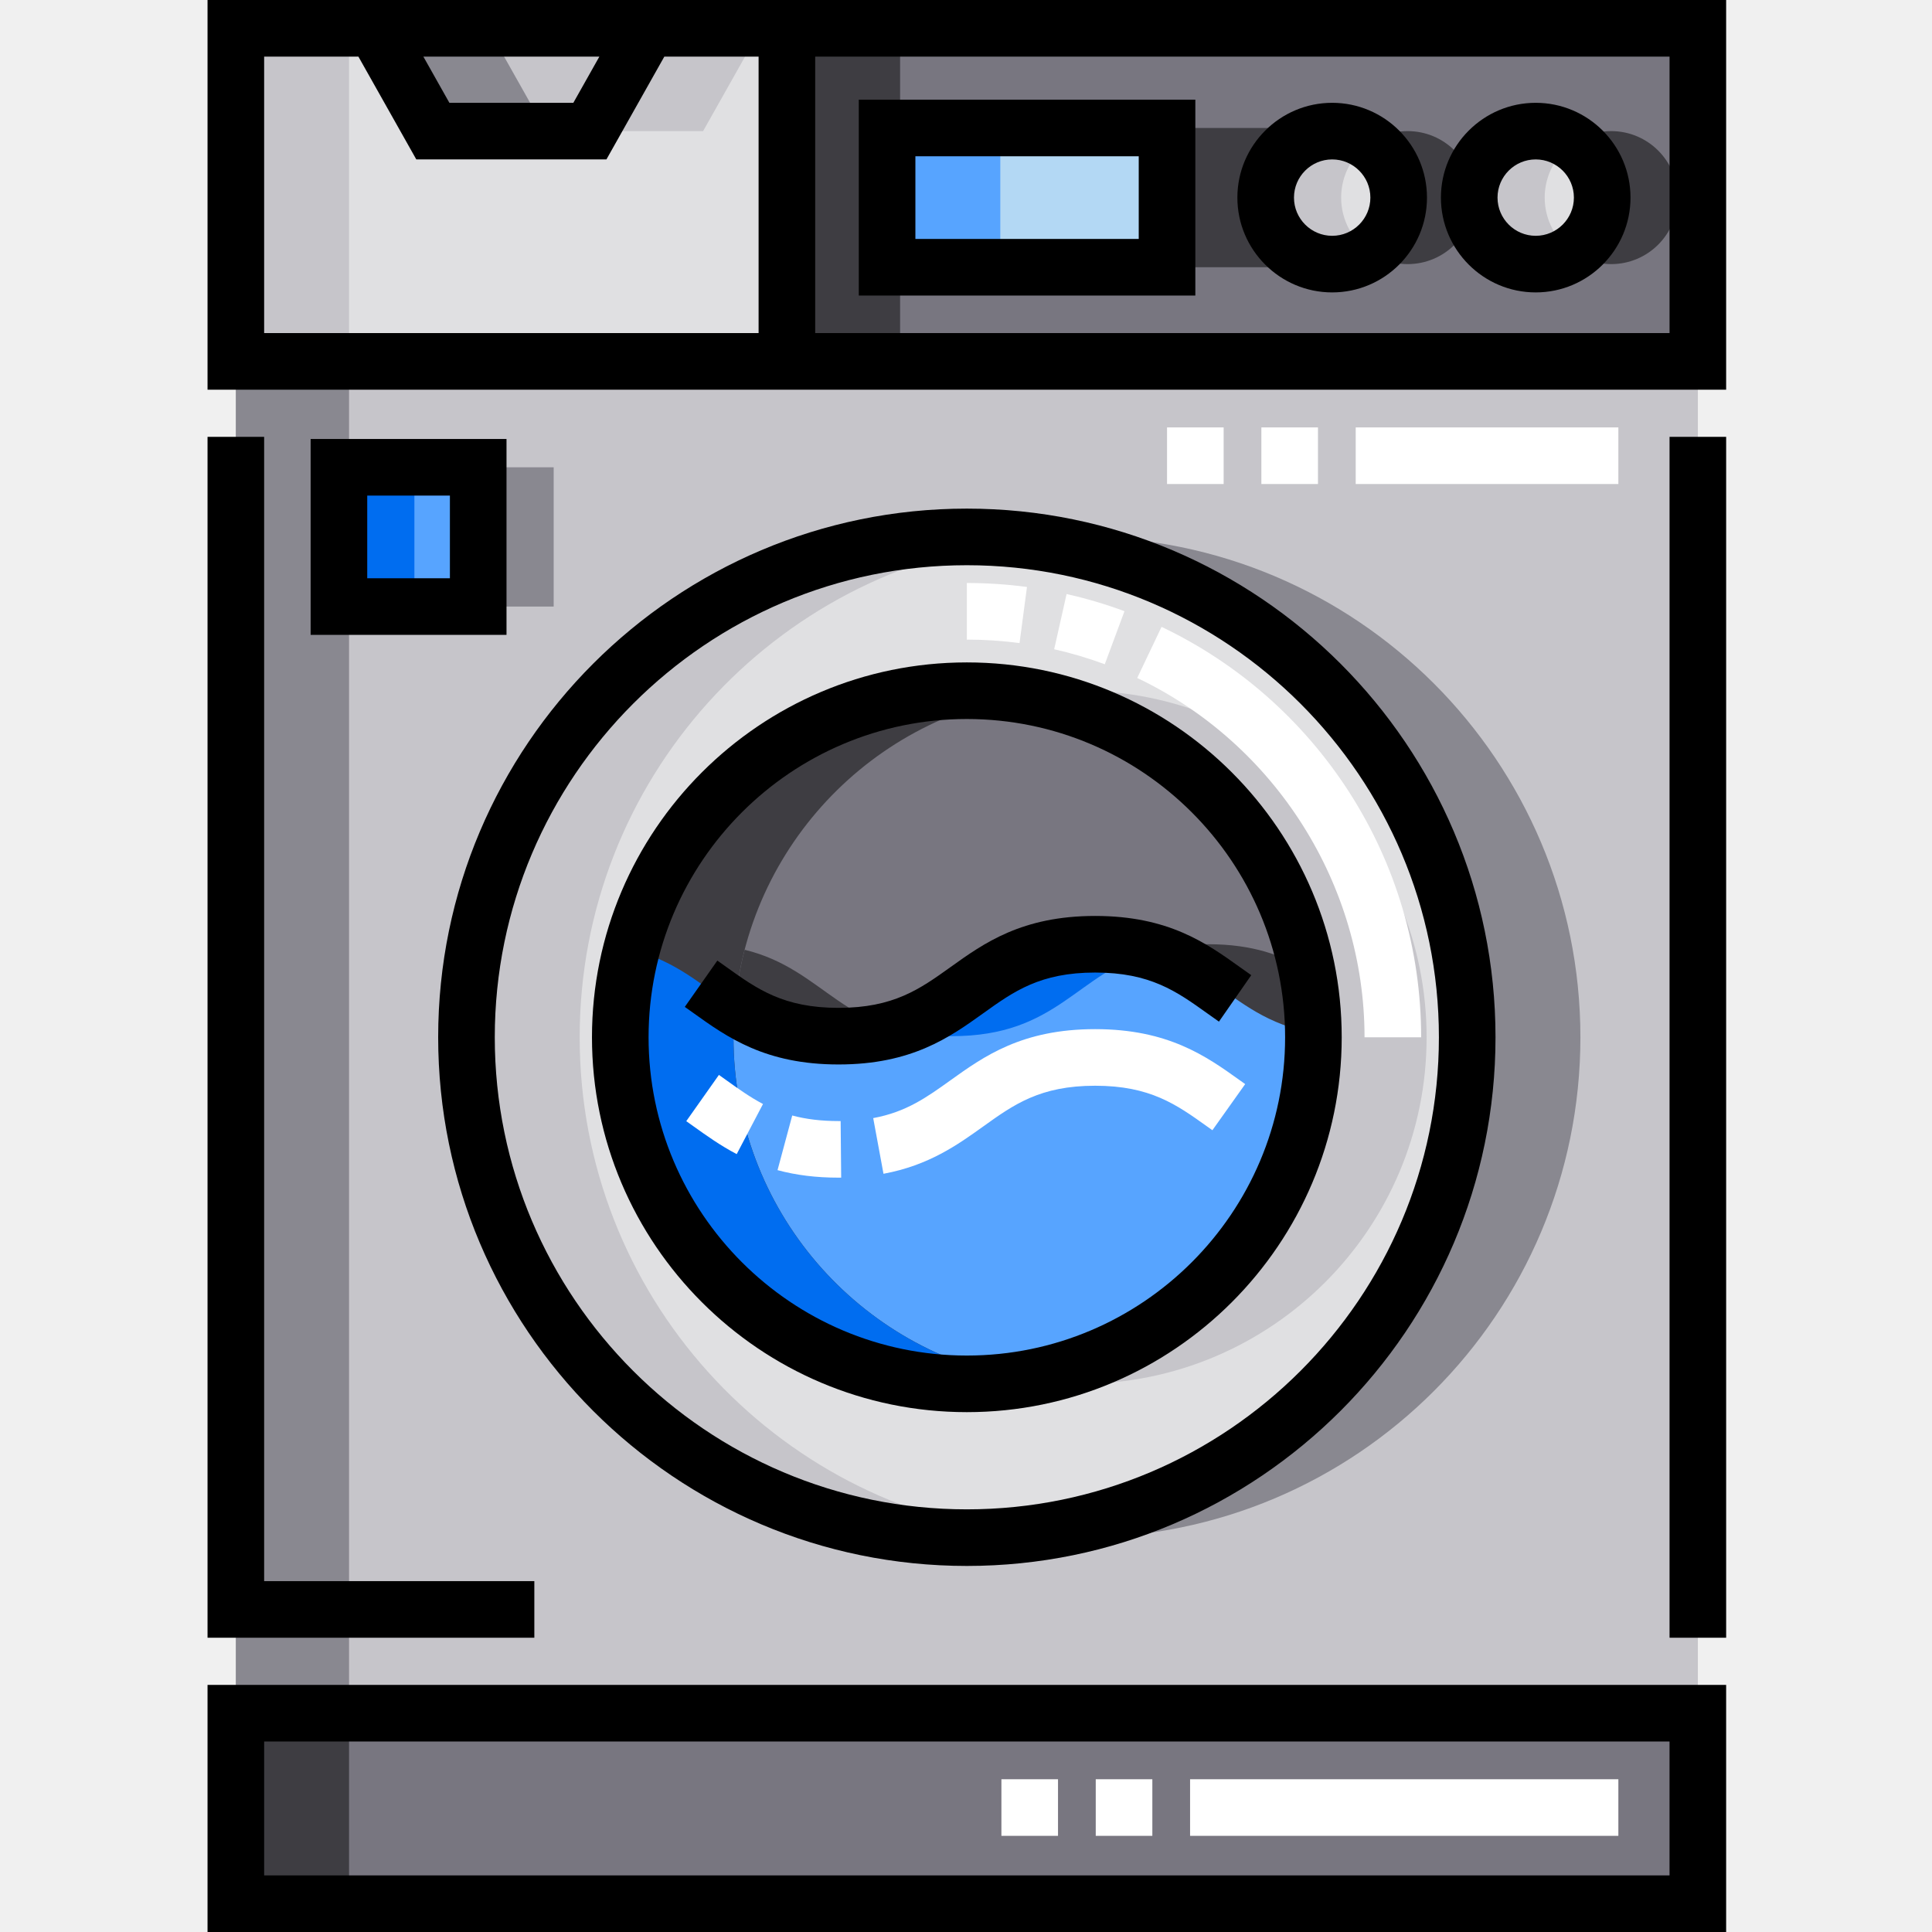
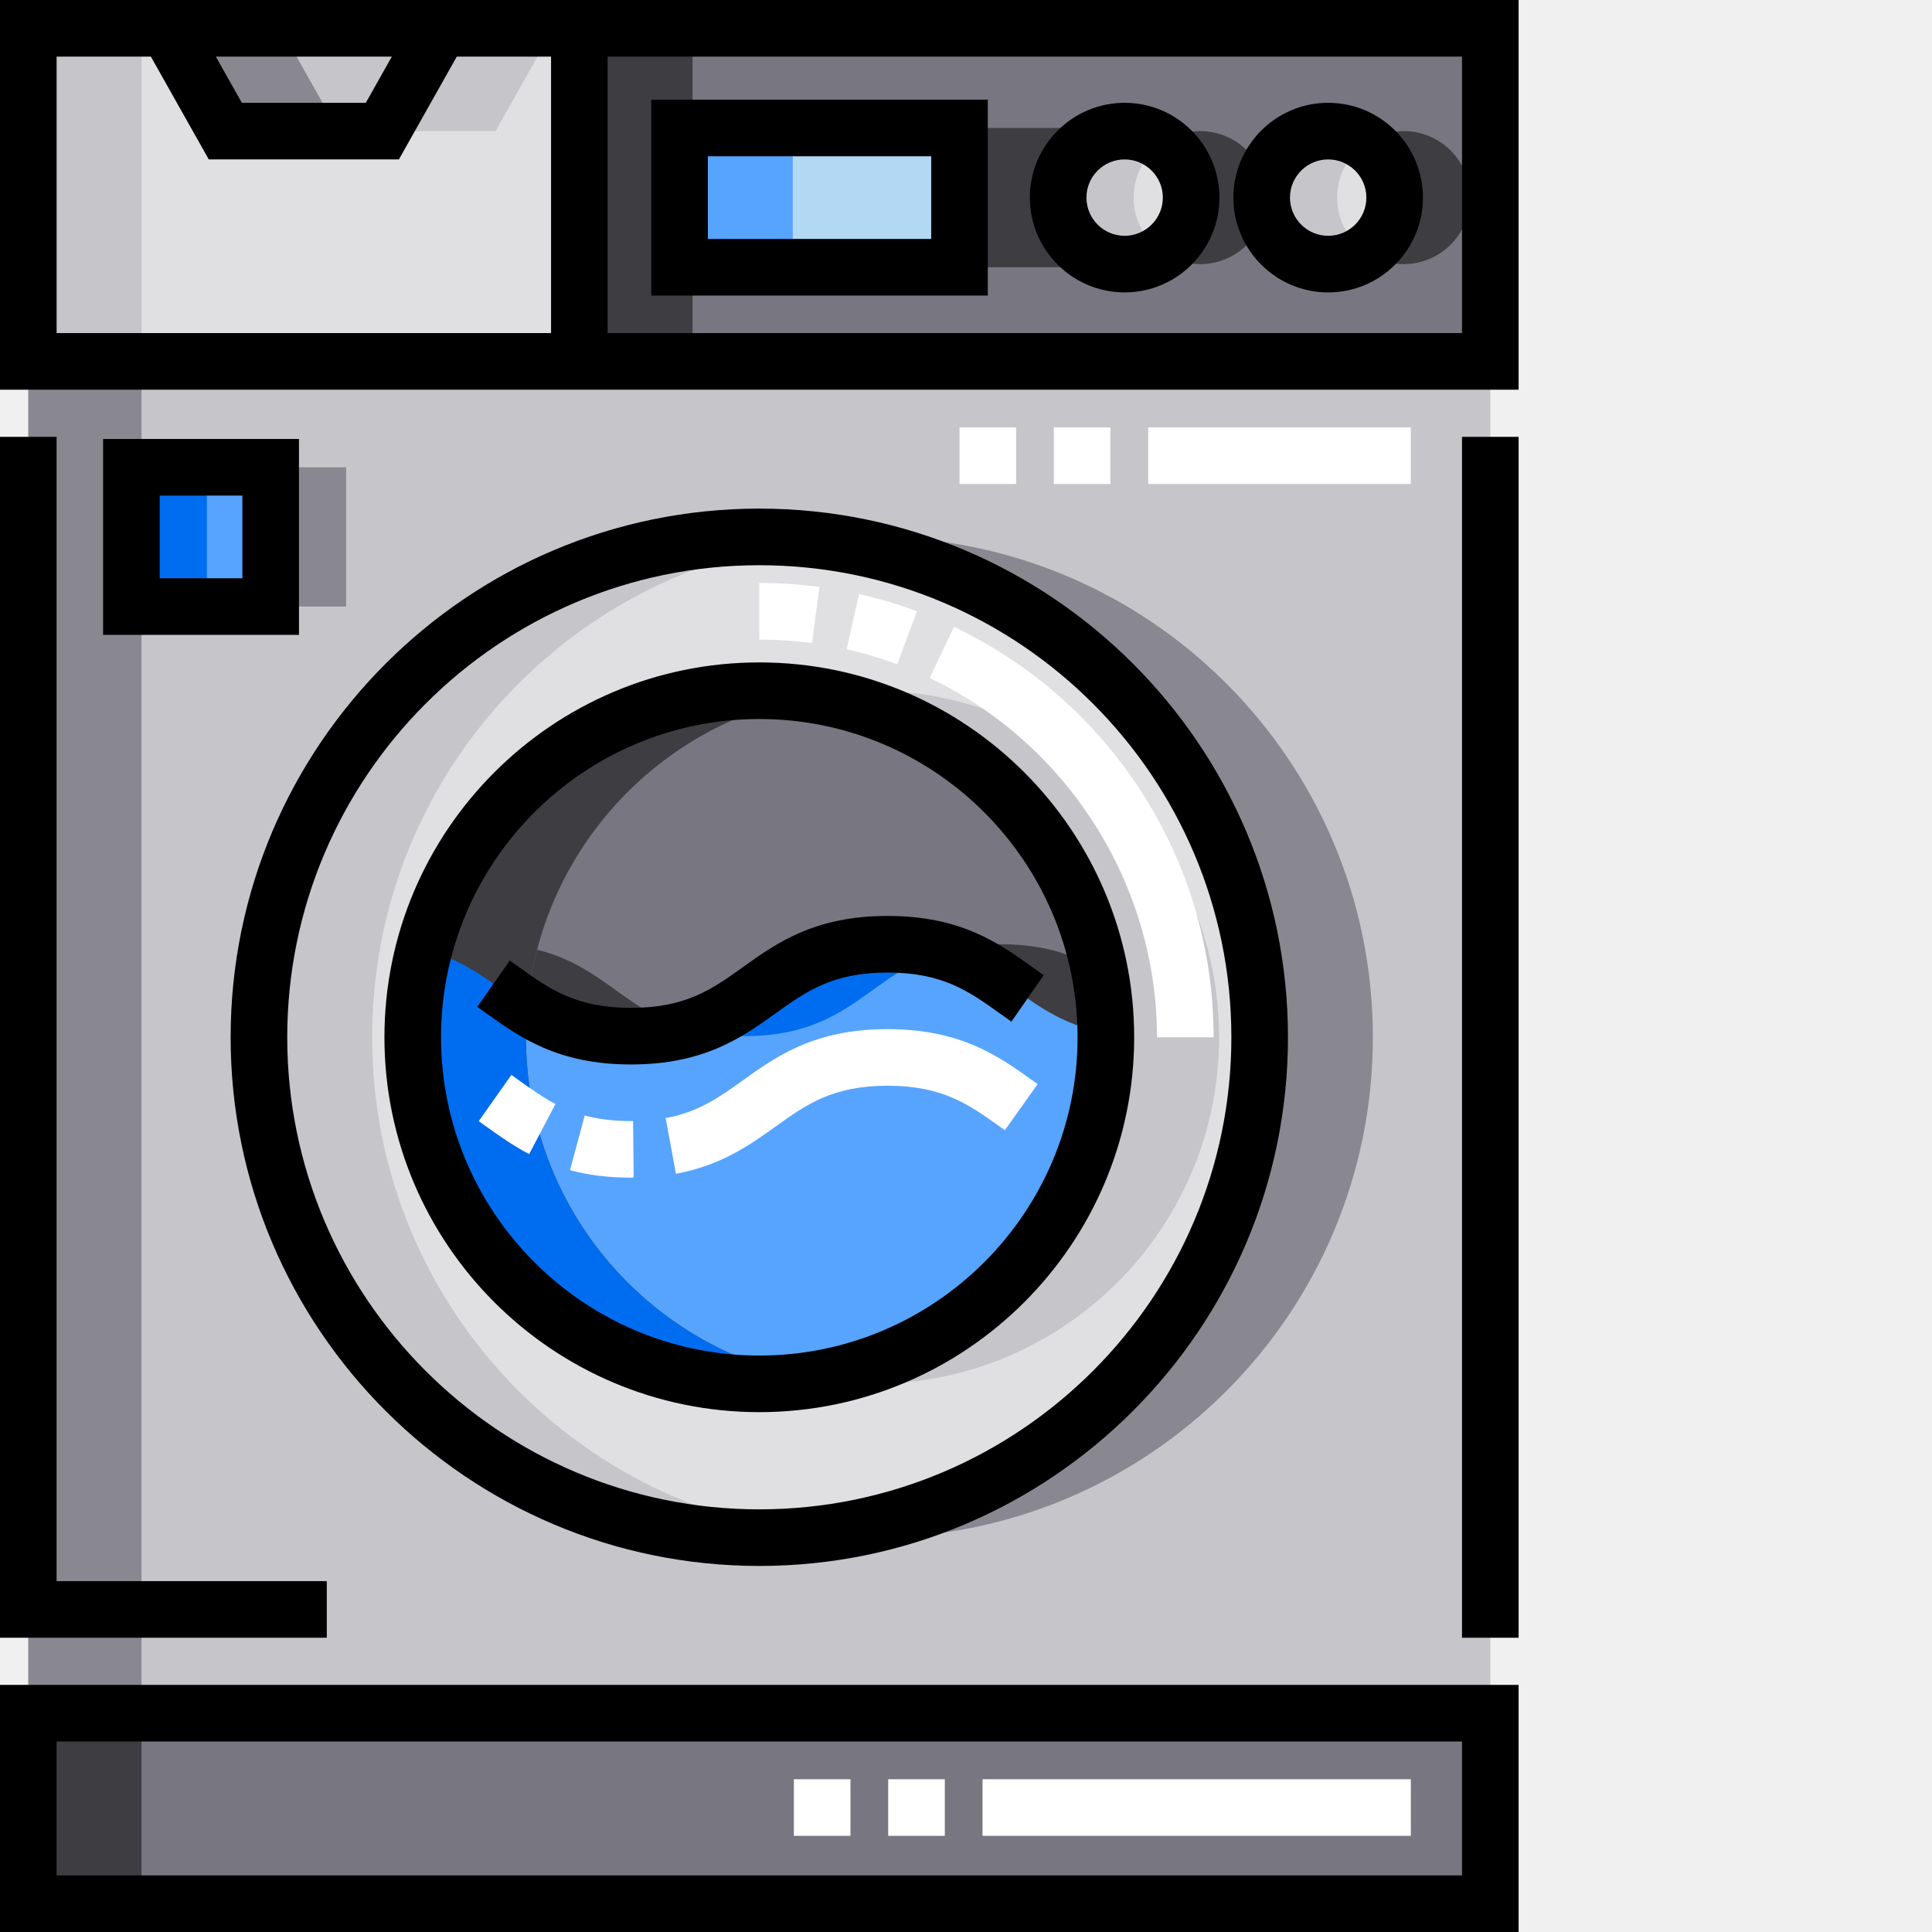
- <svg xmlns="http://www.w3.org/2000/svg" viewBox="-55 0 512 512">
-   <path d="m394.949 454.016h-387.449v-358.25h387.449zm0 0" fill="#c6c5ca" />
-   <path d="m363.824 274.891c0 73.234-59.367 132.602-132.602 132.602-73.23 0-132.602-59.367-132.602-132.602s59.371-132.602 132.602-132.602c73.234 0 132.602 59.367 132.602 132.602zm0 0" fill="#898890" />
-   <path d="m333.824 274.891c0 73.234-59.367 132.602-132.602 132.602-73.23 0-132.602-59.367-132.602-132.602s59.371-132.602 132.602-132.602c73.234 0 132.602 59.367 132.602 132.602zm0 0" fill="#e0e0e2" />
-   <path d="m54.82 123.836h36.91v36.91h-36.91zm0 0" fill="#898890" />
-   <path d="m153.535 7.5h241.414v88.27h-241.414zm0 0" fill="#787680" />
-   <path d="m210.09 33.914h74.188v36.91h-74.188zm0 0" fill="#3e3d42" />
-   <path d="m335.664 52.367c0 9.734-7.891 17.625-17.621 17.625-9.734 0-17.625-7.891-17.625-17.625 0-9.73 7.891-17.621 17.625-17.621 9.73 0 17.621 7.891 17.621 17.621zm0 0" fill="#3e3d42" />
-   <path d="m389.602 52.367c0 9.734-7.887 17.625-17.621 17.625s-17.625-7.891-17.625-17.625c0-9.73 7.891-17.621 17.625-17.621s17.621 7.891 17.621 17.621zm0 0" fill="#3e3d42" />
-   <path d="m34.82 123.836h36.91v36.91h-36.91zm0 0" fill="#57a4ff" />
-   <path d="m180.09 33.914h74.188v36.91h-74.188zm0 0" fill="#b3d8f4" />
-   <path d="m315.664 52.367c0 9.734-7.891 17.625-17.621 17.625-9.734 0-17.625-7.891-17.625-17.625 0-9.73 7.891-17.621 17.625-17.621 9.73 0 17.621 7.891 17.621 17.621zm0 0" fill="#e0e0e2" />
-   <path d="m369.602 52.367c0 9.734-7.887 17.625-17.621 17.625s-17.625-7.891-17.625-17.625c0-9.73 7.891-17.621 17.625-17.621s17.621 7.891 17.621 17.621zm0 0" fill="#e0e0e2" />
-   <path d="m7.5 454.016h387.445v50.484h-387.445zm0 0" fill="#787680" />
-   <path d="m7.5 7.5h146.035v88.27h-146.035zm0 0" fill="#e0e0e2" />
-   <path d="m131.328 34.746h-41.617l-15.348-27.246h72.309zm0 0" fill="#c6c5ca" />
-   <path d="m101.328 34.746h-41.617l-15.348-27.246h72.309zm0 0" fill="#c6c5ca" />
-   <path d="m333.824 274.891c0 73.234-59.367 132.602-132.602 132.602-73.23 0-132.602-59.367-132.602-132.602s59.371-132.602 132.602-132.602c73.234 0 132.602 59.367 132.602 132.602zm0 0" fill="#e0e0e2" />
-   <path d="m323.066 274.891c0 50.723-41.117 91.844-91.844 91.844-50.723 0-91.844-41.121-91.844-91.844s41.121-91.844 91.844-91.844c50.727 0 91.844 41.121 91.844 91.844zm0 0" fill="#c6c5ca" />
-   <path d="m293.066 274.891c0 50.723-41.117 91.844-91.844 91.844-50.723 0-91.844-41.121-91.844-91.844s41.121-91.844 91.844-91.844c50.727 0 91.844 41.121 91.844 91.844zm0 0" fill="#787680" />
-   <path d="m197.223 274.594c-28.949 0-33.262-17.648-54.887-22.895-1.926 7.406-2.953 15.18-2.953 23.191 0 45.617 33.254 83.465 76.844 90.625 43.586-7.16 76.844-45.008 76.844-90.625 0-6.09-.594-12.043-1.727-17.805-6.484-3.871-14.223-6.852-26.113-6.852-34.004 0-34.004 24.359-68.008 24.359zm0 0" fill="#3e3d42" />
-   <path d="m167.223 274.594c-28.949 0-33.262-17.648-54.887-22.895-1.926 7.406-2.953 15.18-2.953 23.191 0 50.723 41.117 91.844 91.844 91.844 50.723 0 91.844-41.121 91.844-91.844 0-.383-.012-.766-.016-1.152-24.23-4.285-27.613-23.504-57.824-23.504-34.004 0-34.004 24.359-68.008 24.359zm0 0" fill="#57a4ff" />
-   <path d="m153.535 7.5h30v88.27h-30zm0 0" fill="#3e3d42" />
-   <path d="m34.82 123.836h20v36.91h-20zm0 0" fill="#006df0" />
-   <path d="m180.09 33.914h30v36.91h-30zm0 0" fill="#57a4ff" />
-   <path d="m300.418 52.367c0-6.02 3.02-11.332 7.625-14.512-2.844-1.961-6.285-3.109-10-3.109-9.734 0-17.625 7.891-17.625 17.621 0 9.734 7.891 17.625 17.625 17.625 3.715 0 7.156-1.148 10-3.109-4.605-3.18-7.625-8.496-7.625-14.516zm0 0" fill="#c6c5ca" />
-   <path d="m354.359 52.367c0-6.02 3.016-11.332 7.621-14.512-2.84-1.961-6.285-3.109-10-3.109-9.734 0-17.621 7.891-17.621 17.621 0 9.734 7.887 17.625 17.621 17.625 3.715 0 7.16-1.148 10-3.109-4.605-3.18-7.621-8.496-7.621-14.516zm0 0" fill="#c6c5ca" />
-   <path d="m7.5 95.77h30v358.246h-30zm0 0" fill="#898890" />
-   <path d="m7.5 454.016h30v50.484h-30zm0 0" fill="#3e3d42" />
-   <path d="m7.5 7.5h30v88.27h-30zm0 0" fill="#c6c5ca" />
-   <path d="m44.363 7.5 15.348 27.246h30l-15.348-27.246zm0 0" fill="#898890" />
-   <path d="m98.621 274.891c0-68.16 51.434-124.312 117.602-131.762-4.922-.555-9.926-.84-15-.84-73.234 0-132.602 59.367-132.602 132.602 0 73.23 59.367 132.602 132.602 132.602 5.074 0 10.078-.285 15-.84-66.172-7.449-117.602-63.598-117.602-131.762zm0 0" fill="#c6c5ca" />
-   <path d="m139.379 274.891c0-45.617 33.258-83.465 76.844-90.625-4.879-.801-9.891-1.219-15-1.219-50.723 0-91.844 41.121-91.844 91.844 0 50.727 41.121 91.844 91.844 91.844 5.109 0 10.121-.414 15-1.219-43.586-7.16-76.844-45.008-76.844-90.625zm0 0" fill="#3e3d42" />
-   <path d="m197.223 274.594c28.098 0 32.977-16.633 53.008-22.41-4.211-1.215-9.094-1.949-15.004-1.949-28.094 0-32.977 16.629-53.008 22.41 4.215 1.215 9.098 1.949 15.004 1.949zm0 0" fill="#006df0" />
-   <path d="m139.379 274.891c0-2.695.117-5.363.348-8-8.609-5.438-15.293-12.258-27.391-15.195-1.926 7.41-2.953 15.184-2.953 23.195 0 50.723 41.117 91.844 91.844 91.844 5.105 0 10.117-.418 15-1.219-43.59-7.16-76.848-45.008-76.848-90.625zm0 0" fill="#006df0" />
-   <path d="m27.32 168.246h51.91v-51.91h-51.91zm15-36.91h21.91v21.91h-21.91zm0 0" />
-   <path d="m261.777 26.414h-89.188v51.91h89.188zm-15 36.91h-59.188v-21.91h59.188zm0 0" />
-   <path d="m298.043 77.492c13.852 0 25.121-11.273 25.121-25.125 0-13.852-11.27-25.121-25.121-25.121-13.852 0-25.125 11.27-25.125 25.121 0 13.852 11.273 25.125 25.125 25.125zm0-35.246c5.578 0 10.121 4.539 10.121 10.121 0 5.582-4.543 10.125-10.121 10.125-5.582 0-10.125-4.543-10.125-10.125 0-5.582 4.543-10.121 10.125-10.121zm0 0" />
-   <path d="m351.98 77.492c13.855 0 25.121-11.273 25.121-25.125 0-13.852-11.27-25.121-25.121-25.121-13.852 0-25.121 11.27-25.121 25.121 0 13.852 11.27 25.125 25.121 25.125zm0-35.246c5.582 0 10.121 4.539 10.121 10.121 0 5.582-4.539 10.125-10.121 10.125s-10.121-4.543-10.121-10.125c0-5.582 4.539-10.121 10.121-10.121zm0 0" />
-   <path d="m86.605 434.016v-15h-71.605v-303.246h-15v318.246zm0 0" />
-   <path d="m387.449 115.77h15v318.246h-15zm0 0" />
-   <path d="m0 512h402.445v-65.484h-402.445zm15-50.484h372.445v35.484h-372.445zm0 0" />
-   <path d="m0 0v103.27h402.445v-103.27zm103.84 15-6.898 12.246h-32.848l-6.898-12.246zm42.195 73.27h-131.035v-73.27h24.98l15.344 27.246h50.387l15.344-27.246h24.98zm241.414 0h-226.414v-73.27h226.414zm0 0" />
-   <path d="m201.223 414.992c77.254 0 140.102-62.848 140.102-140.102 0-77.25-62.848-140.102-140.102-140.102-77.25 0-140.102 62.852-140.102 140.102 0 77.254 62.852 140.102 140.102 140.102zm0-265.203c68.98 0 125.102 56.121 125.102 125.102s-56.117 125.102-125.102 125.102c-68.98 0-125.102-56.121-125.102-125.102s56.121-125.102 125.102-125.102zm0 0" />
-   <path d="m201.223 374.234c54.781 0 99.344-44.566 99.344-99.344s-44.562-99.344-99.344-99.344c-54.777 0-99.344 44.566-99.344 99.344s44.566 99.344 99.344 99.344zm0-183.688c46.508 0 84.344 37.84 84.344 84.344 0 46.508-37.836 84.344-84.344 84.344-46.504 0-84.344-37.836-84.344-84.344s37.84-84.344 84.344-84.344zm0 0" />
-   <path d="m128.84 268.516c8.891 6.363 18.973 13.578 38.383 13.578s29.484-7.215 38.371-13.582c8.07-5.781 15.043-10.777 29.633-10.777 14.598 0 21.574 4.992 29.652 10.773 1.047.75 2.094 1.496 3.156 2.234l8.562-12.312c-1.004-.703-2-1.41-2.992-2.121-8.891-6.363-18.969-13.574-38.379-13.574-19.41 0-29.48 7.215-38.367 13.582-8.074 5.781-15.043 10.777-29.637 10.777-14.598 0-21.574-4.992-29.652-10.773-.816-.586-1.637-1.172-2.465-1.754l-8.625 12.27c.789.559 1.574 1.117 2.359 1.68zm0 0" />
-   <g fill="#fff">
-     <path d="m373.883 128.27h-69.605v-15h69.605zm-79.605 0h-15v-15h15zm-25 0h-15v-15h15zm0 0" />
-     <path d="m373.883 486.516h-113.5v-15h113.5zm-123.5 0h-15v-15h15zm-25 0h-15v-15h15zm0 0" />
-     <path d="m321.617 274.891h-15c0-40.418-23.648-77.793-60.242-95.223l6.449-13.543c20.266 9.652 37.426 24.746 49.625 43.652 12.539 19.43 19.168 41.945 19.168 65.113zm-83.84-98.855c-4.359-1.617-8.871-2.957-13.41-3.977l3.289-14.633c5.195 1.168 10.355 2.695 15.344 4.547zm-22.59-5.613c-4.602-.613-9.297-.922-13.965-.922v-15c5.324 0 10.688.355 15.938 1.051zm0 0" />
-     <path d="m167.211 312.09c-5.895 0-11.18-.648-16.156-1.988l3.895-14.484c3.688.992 7.699 1.473 12.262 1.473h.012.555l.141 15h-.695c-.004 0-.008 0-.012 0zm11.922-1.027-2.723-14.754c8.742-1.609 14.164-5.496 20.445-9.996 8.887-6.367 18.957-13.582 38.367-13.582 19.406 0 29.48 7.211 38.367 13.57l1.398.996-8.691 12.227-1.434-1.023c-8.078-5.777-15.051-10.77-29.641-10.77s-21.562 4.992-29.633 10.777c-6.762 4.844-14.422 10.332-26.457 12.555zm-38.898-5.211c-4.305-2.258-7.91-4.836-11.395-7.328-.656-.469-1.312-.938-1.973-1.406l8.652-12.254c.684.484 1.367.973 2.047 1.457 3.211 2.301 6.25 4.469 9.637 6.25zm0 0" />
+ <svg xmlns="http://www.w3.org/2000/svg" viewBox="-55 0 512 512" width="512px" height="512px">
+   <g transform="matrix(1 0 0 1 -55 0)">
+     <path d="m394.949 454.016h-387.449v-358.25h387.449zm0 0" fill="#c6c5ca" data-original="#C6C5CA" />
+     <path d="m363.824 274.891c0 73.234-59.367 132.602-132.602 132.602-73.23 0-132.602-59.367-132.602-132.602s59.371-132.602 132.602-132.602c73.234 0 132.602 59.367 132.602 132.602zm0 0" fill="#898890" data-original="#898890" />
+     <path d="m333.824 274.891c0 73.234-59.367 132.602-132.602 132.602-73.23 0-132.602-59.367-132.602-132.602s59.371-132.602 132.602-132.602c73.234 0 132.602 59.367 132.602 132.602zm0 0" fill="#e0e0e2" data-original="#E0E0E2" />
+     <path d="m54.82 123.836h36.91v36.91h-36.91zm0 0" fill="#898890" data-original="#898890" />
+     <path d="m153.535 7.5h241.414v88.27h-241.414zm0 0" fill="#787680" data-original="#787680" />
+     <path d="m210.09 33.914h74.188v36.91h-74.188zm0 0" fill="#3e3d42" data-original="#3E3D42" />
+     <path d="m335.664 52.367c0 9.734-7.891 17.625-17.621 17.625-9.734 0-17.625-7.891-17.625-17.625 0-9.73 7.891-17.621 17.625-17.621 9.73 0 17.621 7.891 17.621 17.621zm0 0" fill="#3e3d42" data-original="#3E3D42" />
+     <path d="m389.602 52.367c0 9.734-7.887 17.625-17.621 17.625s-17.625-7.891-17.625-17.625c0-9.73 7.891-17.621 17.625-17.621s17.621 7.891 17.621 17.621zm0 0" fill="#3e3d42" data-original="#3E3D42" />
+     <path d="m34.82 123.836h36.91v36.91h-36.91zm0 0" fill="#57a4ff" data-original="#57A4FF" />
+     <path d="m180.09 33.914h74.188v36.91h-74.188zm0 0" fill="#b3d8f4" data-original="#B3D8F4" />
+     <path d="m315.664 52.367c0 9.734-7.891 17.625-17.621 17.625-9.734 0-17.625-7.891-17.625-17.625 0-9.73 7.891-17.621 17.625-17.621 9.73 0 17.621 7.891 17.621 17.621zm0 0" fill="#e0e0e2" data-original="#E0E0E2" />
+     <path d="m369.602 52.367c0 9.734-7.887 17.625-17.621 17.625s-17.625-7.891-17.625-17.625c0-9.73 7.891-17.621 17.625-17.621s17.621 7.891 17.621 17.621zm0 0" fill="#e0e0e2" data-original="#E0E0E2" />
+     <path d="m7.5 454.016h387.445v50.484h-387.445zm0 0" fill="#787680" data-original="#787680" />
+     <path d="m7.5 7.5h146.035v88.27h-146.035zm0 0" fill="#e0e0e2" data-original="#E0E0E2" />
+     <path d="m131.328 34.746h-41.617l-15.348-27.246h72.309zm0 0" fill="#c6c5ca" data-original="#C6C5CA" />
+     <path d="m101.328 34.746h-41.617l-15.348-27.246h72.309zm0 0" fill="#c6c5ca" data-original="#C6C5CA" />
+     <path d="m333.824 274.891c0 73.234-59.367 132.602-132.602 132.602-73.23 0-132.602-59.367-132.602-132.602s59.371-132.602 132.602-132.602c73.234 0 132.602 59.367 132.602 132.602zm0 0" fill="#e0e0e2" data-original="#E0E0E2" />
+     <path d="m323.066 274.891c0 50.723-41.117 91.844-91.844 91.844-50.723 0-91.844-41.121-91.844-91.844s41.121-91.844 91.844-91.844c50.727 0 91.844 41.121 91.844 91.844zm0 0" fill="#c6c5ca" data-original="#C6C5CA" />
+     <path d="m293.066 274.891c0 50.723-41.117 91.844-91.844 91.844-50.723 0-91.844-41.121-91.844-91.844s41.121-91.844 91.844-91.844c50.727 0 91.844 41.121 91.844 91.844zm0 0" fill="#787680" data-original="#787680" />
+     <path d="m197.223 274.594c-28.949 0-33.262-17.648-54.887-22.895-1.926 7.406-2.953 15.18-2.953 23.191 0 45.617 33.254 83.465 76.844 90.625 43.586-7.16 76.844-45.008 76.844-90.625 0-6.09-.594-12.043-1.727-17.805-6.484-3.871-14.223-6.852-26.113-6.852-34.004 0-34.004 24.359-68.008 24.359zm0 0" fill="#3e3d42" data-original="#3E3D42" />
+     <path d="m167.223 274.594c-28.949 0-33.262-17.648-54.887-22.895-1.926 7.406-2.953 15.18-2.953 23.191 0 50.723 41.117 91.844 91.844 91.844 50.723 0 91.844-41.121 91.844-91.844 0-.383-.012-.766-.016-1.152-24.23-4.285-27.613-23.504-57.824-23.504-34.004 0-34.004 24.359-68.008 24.359zm0 0" fill="#57a4ff" data-original="#57A4FF" />
+     <path d="m153.535 7.5h30v88.27h-30zm0 0" fill="#3e3d42" data-original="#3E3D42" />
+     <path d="m34.82 123.836h20v36.91h-20zm0 0" fill="#006df0" data-original="#006DF0" />
+     <path d="m180.09 33.914h30v36.91h-30zm0 0" fill="#57a4ff" data-original="#57A4FF" />
+     <path d="m300.418 52.367c0-6.02 3.02-11.332 7.625-14.512-2.844-1.961-6.285-3.109-10-3.109-9.734 0-17.625 7.891-17.625 17.621 0 9.734 7.891 17.625 17.625 17.625 3.715 0 7.156-1.148 10-3.109-4.605-3.18-7.625-8.496-7.625-14.516zm0 0" fill="#c6c5ca" data-original="#C6C5CA" />
+     <path d="m354.359 52.367c0-6.02 3.016-11.332 7.621-14.512-2.84-1.961-6.285-3.109-10-3.109-9.734 0-17.621 7.891-17.621 17.621 0 9.734 7.887 17.625 17.621 17.625 3.715 0 7.16-1.148 10-3.109-4.605-3.18-7.621-8.496-7.621-14.516zm0 0" fill="#c6c5ca" data-original="#C6C5CA" />
+     <path d="m7.5 95.77h30v358.246h-30zm0 0" fill="#898890" data-original="#898890" />
+     <path d="m7.5 454.016h30v50.484h-30zm0 0" fill="#3e3d42" data-original="#3E3D42" />
+     <path d="m7.5 7.5h30v88.27h-30zm0 0" fill="#c6c5ca" data-original="#C6C5CA" />
+     <path d="m44.363 7.5 15.348 27.246h30l-15.348-27.246zm0 0" fill="#898890" data-original="#898890" />
+     <path d="m98.621 274.891c0-68.16 51.434-124.312 117.602-131.762-4.922-.555-9.926-.84-15-.84-73.234 0-132.602 59.367-132.602 132.602 0 73.23 59.367 132.602 132.602 132.602 5.074 0 10.078-.285 15-.84-66.172-7.449-117.602-63.598-117.602-131.762zm0 0" fill="#c6c5ca" data-original="#C6C5CA" />
+     <path d="m139.379 274.891c0-45.617 33.258-83.465 76.844-90.625-4.879-.801-9.891-1.219-15-1.219-50.723 0-91.844 41.121-91.844 91.844 0 50.727 41.121 91.844 91.844 91.844 5.109 0 10.121-.414 15-1.219-43.586-7.16-76.844-45.008-76.844-90.625zm0 0" fill="#3e3d42" data-original="#3E3D42" />
+     <path d="m197.223 274.594c28.098 0 32.977-16.633 53.008-22.41-4.211-1.215-9.094-1.949-15.004-1.949-28.094 0-32.977 16.629-53.008 22.41 4.215 1.215 9.098 1.949 15.004 1.949zm0 0" fill="#006df0" data-original="#006DF0" />
+     <path d="m139.379 274.891c0-2.695.117-5.363.348-8-8.609-5.438-15.293-12.258-27.391-15.195-1.926 7.41-2.953 15.184-2.953 23.195 0 50.723 41.117 91.844 91.844 91.844 5.105 0 10.117-.418 15-1.219-43.59-7.16-76.848-45.008-76.848-90.625zm0 0" fill="#006df0" data-original="#006DF0" />
+     <path d="m27.32 168.246h51.91v-51.91h-51.91zm15-36.91h21.91v21.91h-21.91zm0 0" data-original="#000000" />
+     <path d="m261.777 26.414h-89.188v51.91h89.188zm-15 36.91h-59.188v-21.91h59.188zm0 0" data-original="#000000" />
+     <path d="m298.043 77.492c13.852 0 25.121-11.273 25.121-25.125 0-13.852-11.27-25.121-25.121-25.121-13.852 0-25.125 11.27-25.125 25.121 0 13.852 11.273 25.125 25.125 25.125zm0-35.246c5.578 0 10.121 4.539 10.121 10.121 0 5.582-4.543 10.125-10.121 10.125-5.582 0-10.125-4.543-10.125-10.125 0-5.582 4.543-10.121 10.125-10.121zm0 0" data-original="#000000" />
+     <path d="m351.98 77.492c13.855 0 25.121-11.273 25.121-25.125 0-13.852-11.27-25.121-25.121-25.121-13.852 0-25.121 11.27-25.121 25.121 0 13.852 11.27 25.125 25.121 25.125zm0-35.246c5.582 0 10.121 4.539 10.121 10.121 0 5.582-4.539 10.125-10.121 10.125s-10.121-4.543-10.121-10.125c0-5.582 4.539-10.121 10.121-10.121zm0 0" data-original="#000000" />
+     <path d="m86.605 434.016v-15h-71.605v-303.246h-15v318.246zm0 0" data-original="#000000" />
+     <path d="m387.449 115.77h15v318.246h-15zm0 0" data-original="#000000" />
+     <path d="m0 512h402.445v-65.484h-402.445zm15-50.484h372.445v35.484h-372.445zm0 0" data-original="#000000" />
+     <path d="m0 0v103.27h402.445v-103.27zm103.84 15-6.898 12.246h-32.848l-6.898-12.246zm42.195 73.27h-131.035v-73.27h24.98l15.344 27.246h50.387l15.344-27.246h24.98zm241.414 0h-226.414v-73.27h226.414zm0 0" data-original="#000000" />
+     <path d="m201.223 414.992c77.254 0 140.102-62.848 140.102-140.102 0-77.25-62.848-140.102-140.102-140.102-77.25 0-140.102 62.852-140.102 140.102 0 77.254 62.852 140.102 140.102 140.102zm0-265.203c68.98 0 125.102 56.121 125.102 125.102s-56.117 125.102-125.102 125.102c-68.98 0-125.102-56.121-125.102-125.102s56.121-125.102 125.102-125.102zm0 0" data-original="#000000" />
+     <path d="m201.223 374.234c54.781 0 99.344-44.566 99.344-99.344s-44.562-99.344-99.344-99.344c-54.777 0-99.344 44.566-99.344 99.344s44.566 99.344 99.344 99.344zm0-183.688c46.508 0 84.344 37.84 84.344 84.344 0 46.508-37.836 84.344-84.344 84.344-46.504 0-84.344-37.836-84.344-84.344s37.84-84.344 84.344-84.344zm0 0" data-original="#000000" />
+     <path d="m128.84 268.516c8.891 6.363 18.973 13.578 38.383 13.578s29.484-7.215 38.371-13.582c8.07-5.781 15.043-10.777 29.633-10.777 14.598 0 21.574 4.992 29.652 10.773 1.047.75 2.094 1.496 3.156 2.234l8.562-12.312c-1.004-.703-2-1.41-2.992-2.121-8.891-6.363-18.969-13.574-38.379-13.574-19.41 0-29.48 7.215-38.367 13.582-8.074 5.781-15.043 10.777-29.637 10.777-14.598 0-21.574-4.992-29.652-10.773-.816-.586-1.637-1.172-2.465-1.754l-8.625 12.27c.789.559 1.574 1.117 2.359 1.68zm0 0" data-original="#000000" />
+     <g fill="#fff">
+       <path d="m373.883 128.27h-69.605v-15h69.605zm-79.605 0h-15v-15h15zm-25 0h-15v-15h15zm0 0" data-original="#000000" />
+       <path d="m373.883 486.516h-113.5v-15h113.5zm-123.5 0h-15v-15h15zm-25 0h-15v-15h15zm0 0" data-original="#000000" />
+       <path d="m321.617 274.891h-15c0-40.418-23.648-77.793-60.242-95.223l6.449-13.543c20.266 9.652 37.426 24.746 49.625 43.652 12.539 19.43 19.168 41.945 19.168 65.113zm-83.84-98.855c-4.359-1.617-8.871-2.957-13.41-3.977l3.289-14.633c5.195 1.168 10.355 2.695 15.344 4.547zm-22.59-5.613c-4.602-.613-9.297-.922-13.965-.922v-15c5.324 0 10.688.355 15.938 1.051zm0 0" data-original="#000000" />
+       <path d="m167.211 312.09c-5.895 0-11.18-.648-16.156-1.988l3.895-14.484c3.688.992 7.699 1.473 12.262 1.473h.012.555l.141 15h-.695c-.004 0-.008 0-.012 0zm11.922-1.027-2.723-14.754c8.742-1.609 14.164-5.496 20.445-9.996 8.887-6.367 18.957-13.582 38.367-13.582 19.406 0 29.48 7.211 38.367 13.57l1.398.996-8.691 12.227-1.434-1.023c-8.078-5.777-15.051-10.77-29.641-10.77s-21.562 4.992-29.633 10.777c-6.762 4.844-14.422 10.332-26.457 12.555zm-38.898-5.211c-4.305-2.258-7.91-4.836-11.395-7.328-.656-.469-1.312-.938-1.973-1.406l8.652-12.254c.684.484 1.367.973 2.047 1.457 3.211 2.301 6.25 4.469 9.637 6.25zm0 0" data-original="#000000" />
+     </g>
  </g>
</svg>
